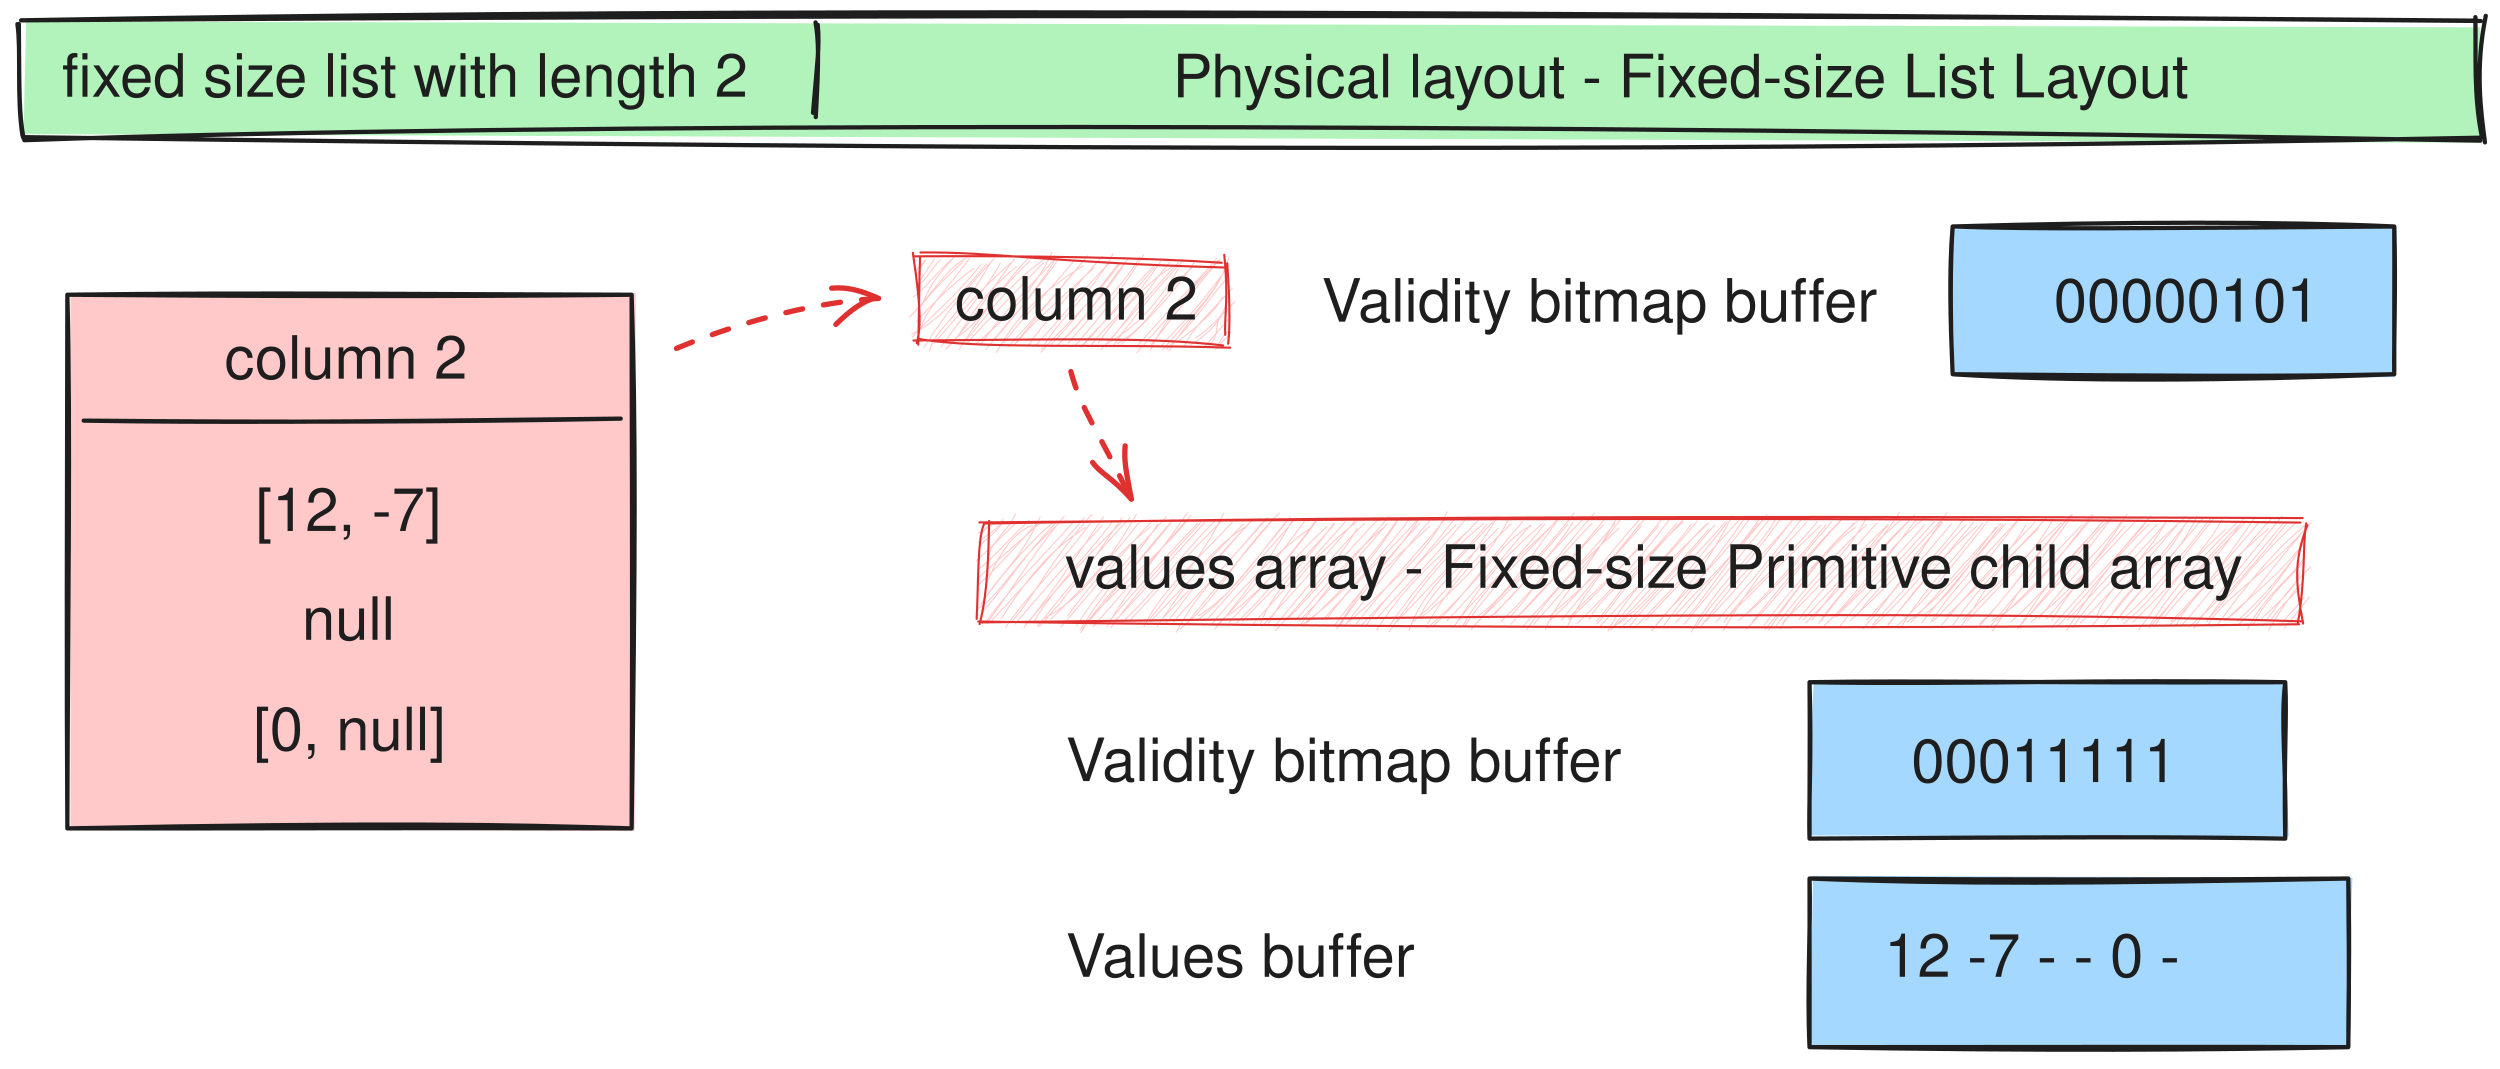
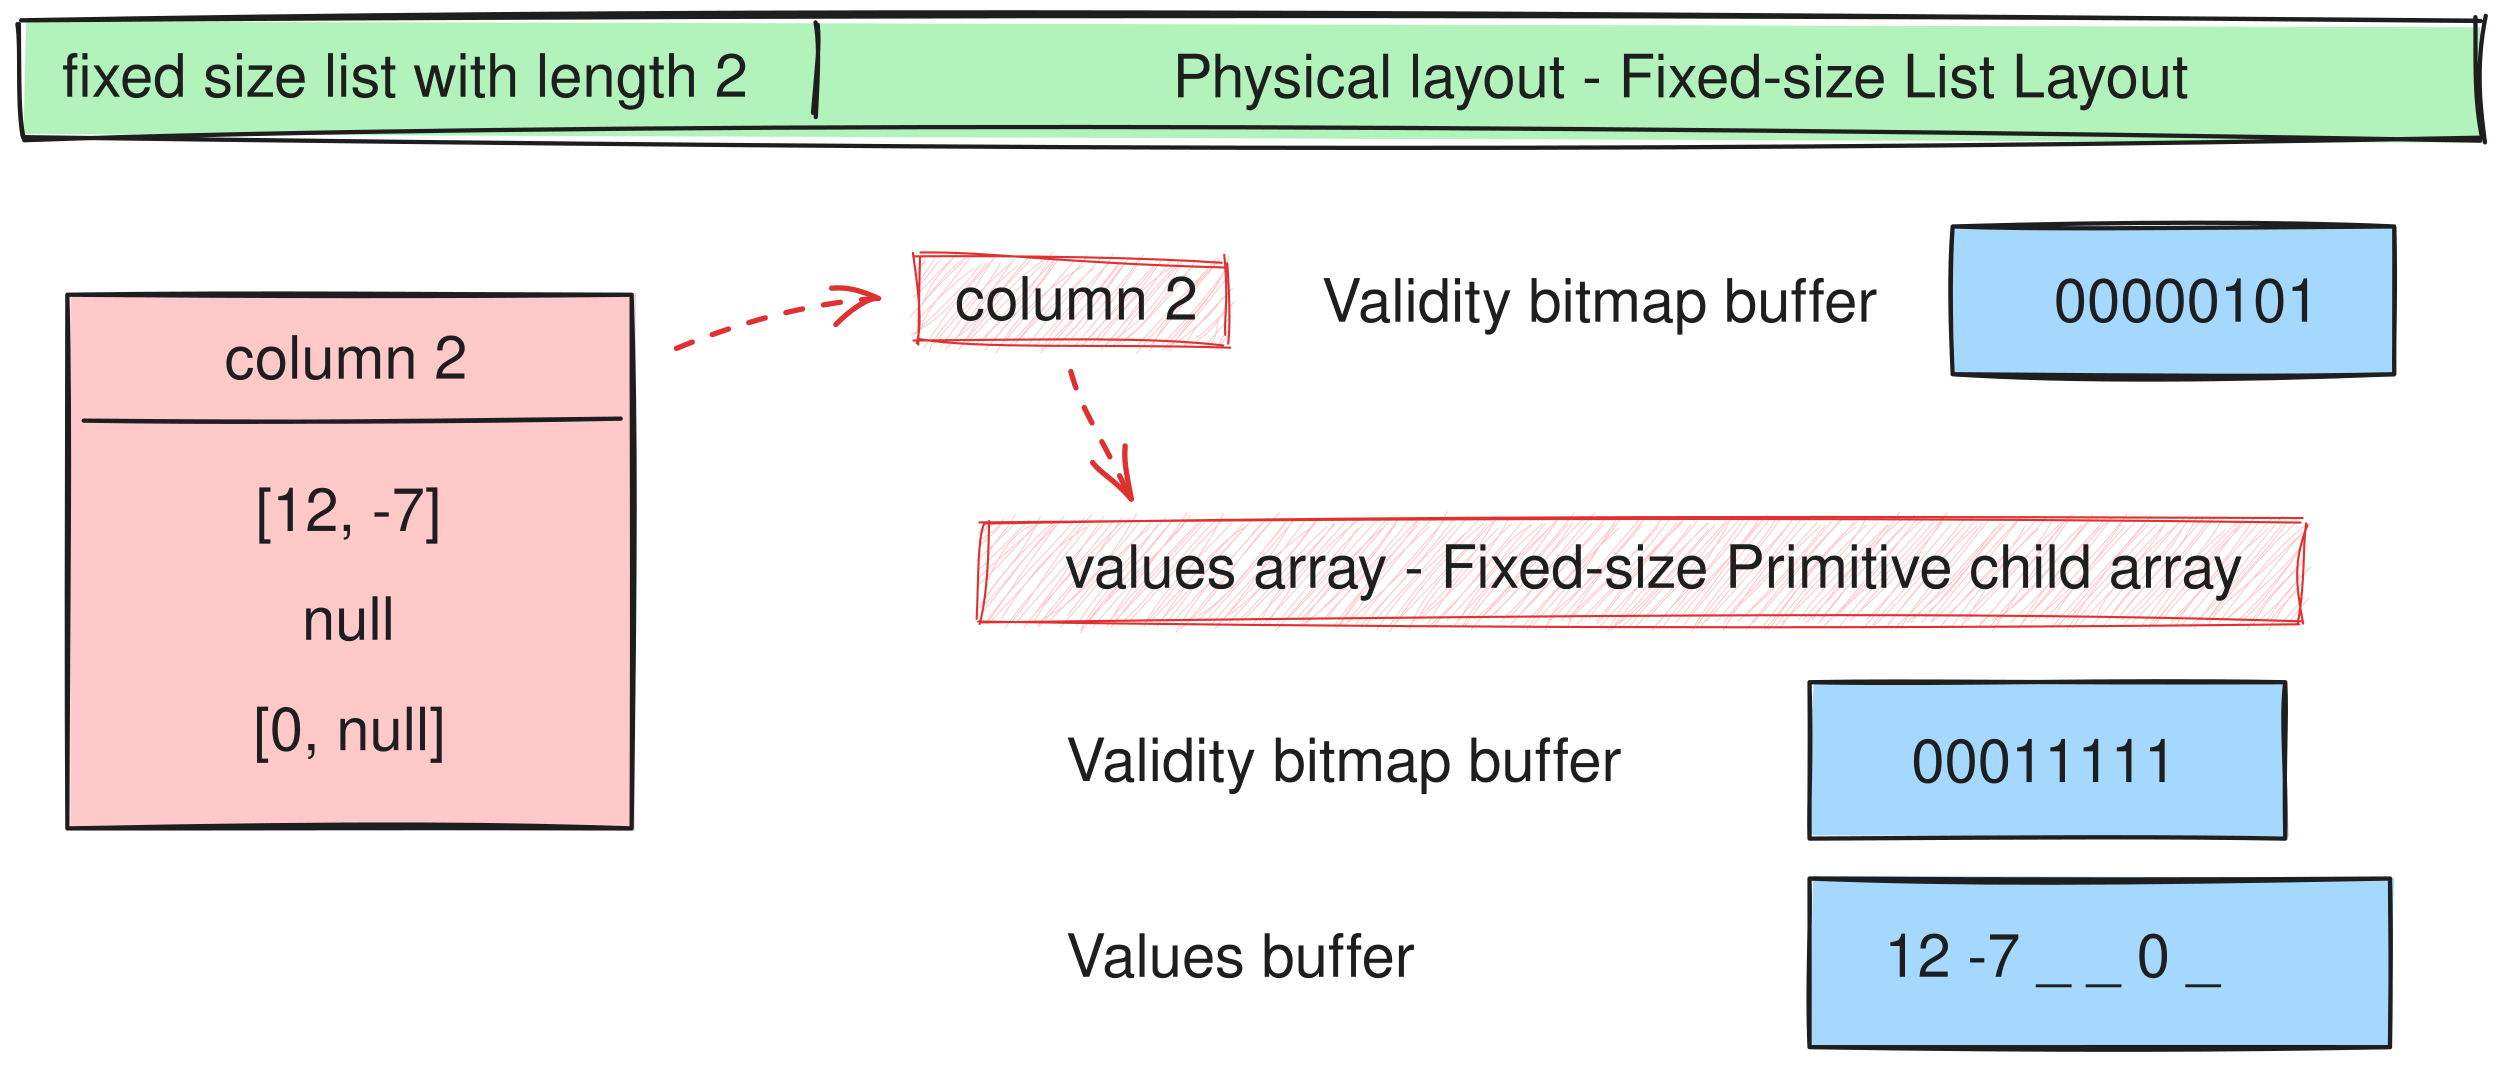
<svg xmlns="http://www.w3.org/2000/svg" version="1.1" viewBox="0 0 1171.343 500.63" width="1171.343" height="500.63">
  <defs>
    <style class="style-fonts">
      @font-face {
        font-family: "Virgil";
        src: url("https://excalidraw.com/Virgil.woff2");
      }
      @font-face {
        font-family: "Cascadia";
        src: url("https://excalidraw.com/Cascadia.woff2");
      }
      @font-face {
        font-family: "Assistant";
        src: url("https://excalidraw.com/Assistant-Regular.woff2");
      }
    </style>
  </defs>
  <g stroke-linecap="round" transform="translate(10 10) rotate(0 575.6713 27.29318)">
    <path d="M2.22 0.07 L1152.11 2.79 L1153.28 56.88 L1.03 52.85" stroke="none" stroke-width="0" fill="#b2f2bb" />
    <path d="M-0.1 -0.48 C287.86 -5.6, 578.23 -5.42, 1152.3 -0.17 M0.54 -0.47 C420.69 -3.37, 839.68 -3.07, 1150.73 -0.32 M1154.68 -2.59 C1149.62 21.94, 1152.35 42.01, 1154.3 56.71 M1149.81 -1.96 C1150.12 16.03, 1148.94 35.16, 1152.91 54.34 M1152.07 55.89 C697.42 47.72, 243.81 47.12, 1.4 55.69 M1151.91 54.52 C820.46 60.95, 488.55 60.9, 0.78 54.26 M0.52 53.45 C-2.22 36.05, -0.06 12.7, -1.85 1.32 M1.13 54.92 C-1.19 44.33, -0.93 30.63, -1.16 1.27" stroke="#1e1e1e" stroke-width="2" fill="none" />
  </g>
  <g transform="translate(29.04726 19.55723) rotate(0 161.8545 16.1)">
    <text x="0" y="25.761" font-family="Helvetica, Segoe UI Emoji" font-size="28px" fill="#1e1e1e" text-anchor="start" style="white-space: pre;" direction="ltr" dominant-baseline="alphabetic">fixed size list with length 2</text>
  </g>
  <g transform="translate(549.4298 19.83694) rotate(0 241.2129 16.1)">
    <text x="0" y="25.761" font-family="Helvetica, Segoe UI Emoji" font-size="28px" fill="#1e1e1e" text-anchor="start" style="white-space: pre;" direction="ltr" dominant-baseline="alphabetic">Physical layout - Fixed-size List Layout</text>
  </g>
  <g stroke-linecap="round" transform="translate(31.55616 138.0937) rotate(0 132.1954 125.0212)">
    <path d="M1.42 1.03 L266.35 -0.81 L265.82 251.23 L1.44 250.3" stroke="none" stroke-width="0" fill="#ffc9c9" />
    <path d="M0 0 C90.08 -1.19, 179.3 -0.12, 264.39 0 M0 0 C87.82 0.67, 173.97 0.97, 264.39 0 M264.39 0 C264.32 54.36, 264.92 110.75, 264.39 250.04 M264.39 0 C266.37 61.72, 266.14 122.34, 264.39 250.04 M264.39 250.04 C203.98 248.13, 145.87 247.19, 0 250.04 M264.39 250.04 C171.94 249.7, 77.46 250.15, 0 250.04 M0 250.04 C0.21 153.44, 1.62 60.53, 0 0 M0 250.04 C-0.44 177.94, -0.21 106.45, 0 0" stroke="#1e1e1e" stroke-width="2" fill="none" />
  </g>
  <g stroke-linecap="round">
    <g transform="translate(39.21653 197.0818) rotate(0 125.8005 -0.4718184)">
      <path d="M0 0 C88.76 0.81, 175.91 0.65, 251.6 -0.94 M0 0 C59.84 0.96, 120.54 0.69, 251.6 -0.94" stroke="#1e1e1e" stroke-width="2" fill="none" />
    </g>
  </g>
  <mask />
  <g transform="translate(105.1793 151.6743) rotate(0 56.80664 16.1)">
    <text x="0" y="25.761" font-family="Helvetica, Segoe UI Emoji" font-size="28px" fill="#1e1e1e" text-anchor="start" style="white-space: pre;" direction="ltr" dominant-baseline="alphabetic">column 2</text>
  </g>
  <g transform="translate(119.7042 223.0254) rotate(0 43.5791 16.1)">
    <text x="0" y="25.761" font-family="Helvetica, Segoe UI Emoji" font-size="28px" fill="#1e1e1e" text-anchor="start" style="white-space: pre;" direction="ltr" dominant-baseline="alphabetic">[12, -7]</text>
  </g>
  <g transform="translate(141.4904 274.0153) rotate(0 21.79297 16.1)">
    <text x="0" y="25.761" font-family="Helvetica, Segoe UI Emoji" font-size="28px" fill="#1e1e1e" text-anchor="start" style="white-space: pre;" direction="ltr" dominant-baseline="alphabetic">null</text>
  </g>
  <g transform="translate(118.6139 325.7411) rotate(0 45.1377 16.1)">
    <text x="0" y="25.761" font-family="Helvetica, Segoe UI Emoji" font-size="28px" fill="#1e1e1e" text-anchor="start" style="white-space: pre;" direction="ltr" dominant-baseline="alphabetic">[0, null]</text>
  </g>
  <g stroke-linecap="round" transform="translate(429.4452 122.0642) rotate(0 72.28798 18.98326)">
    <path d="M0 0 C0 0, 0 0, 0 0 M0 0 C0 0, 0 0, 0 0 M-0.37 5.16 C0.28 3.57, 3.77 1.08, 3.63 -0.19 M0.2 6.74 C1.16 5.43, 1.68 3.17, 4.31 -0.05 M-0.24 12.61 C1.48 9.36, 5.24 3.8, 8.42 -0.76 M0.5 11.23 C3.92 10.33, 6.27 4.64, 11.27 -0.42 M2.55 20.94 C6.57 10.76, 8.59 8.72, 19.08 -3.38 M-1.55 17.1 C4 13.09, 8.97 5.99, 17.26 -1.29 M-3.16 26.48 C9.7 12.8, 13.05 4.87, 23.54 -1.41 M0.91 22.63 C7 14.92, 12.8 8.72, 21.73 0.66 M0.01 28.51 C4.18 23.66, 18.44 9.09, 27.01 3.69 M1.91 32.19 C4.75 22.61, 10.27 18.33, 24.96 -1.17 M-2.38 34.67 C10.1 28.11, 17.03 19.99, 32.77 1.6 M-1.9 35.9 C6.76 25.51, 17.78 17.83, 30.04 1.87 M6.07 42.34 C9.09 31.12, 19.27 28.32, 35.08 0.31 M3.49 40.82 C12.98 25.07, 26.11 10.13, 36.45 -1.01 M11.39 40.42 C22.47 25.61, 37.58 5.61, 39.19 1.28 M8.13 38.81 C15.55 30.6, 25.53 17.48, 43.93 1.35 M13.42 41.59 C23.33 34.45, 23.03 22.2, 46.86 2.77 M14.09 40.96 C26.89 28.45, 35.42 12.5, 45.84 -0.59 M18.32 36.28 C29.31 30.16, 40.91 10.28, 52.32 -1.01 M19.96 41.62 C29.4 26.36, 42.31 10.12, 53.04 0.3 M21.53 38.92 C29.9 30.8, 39.64 13.78, 59.79 -0.54 M23.57 38.85 C37.65 23.12, 51.46 9.51, 59.29 1.24 M27.72 39.19 C42.86 26.21, 55.44 13.44, 63.52 -3.82 M29.88 39.75 C40.1 24.22, 54.57 11.08, 65.08 -1.15 M36.3 37.29 C48.44 23.17, 61.34 6.66, 65.2 -1.08 M32.37 41.87 C45.79 25.08, 57.39 12.91, 67.04 -1.42 M37.42 43.17 C47.26 25.18, 59.58 14.06, 78.05 2.44 M40.88 38.55 C49.59 26.88, 60.79 15.88, 73.8 0.06 M45.47 39.79 C51.67 32.44, 62.58 18.19, 80.27 -2.21 M43.01 40.34 C56.74 25.05, 71.31 9.33, 79.38 -1.53 M47.1 38.36 C55.68 27.86, 60.4 24.33, 83.05 3.49 M51.99 40.31 C58.7 30.45, 69.92 17.6, 87.04 -2.07 M58.68 41.62 C66.77 26.78, 81.24 16.89, 92.08 -3.16 M56.06 39.51 C68.76 25.88, 81.37 9.66, 90.67 0.88 M58.33 43.05 C70.96 28.22, 77.15 25.51, 95.52 1.15 M62.33 40.25 C75.9 25.88, 86.24 12.26, 94.67 1.41 M67.42 38.13 C77.65 29.8, 87.2 14.61, 97.56 0.99 M66.16 39.57 C76.7 29.17, 88.48 15.62, 99.32 -1.28 M74.56 39.63 C85.53 27.01, 96.35 13.52, 106.34 -2.59 M71.06 38.53 C81.83 25.35, 95.9 13.28, 104.65 -1.62 M77.09 40.79 C81.6 33.65, 90.78 27.58, 111.54 3.25 M78.01 39.65 C87.53 29.85, 95.66 18.44, 111.82 1.83 M85.11 38.62 C92.91 27.83, 106.02 11.23, 119.62 3.09 M81.41 40.24 C89.22 29.46, 99.52 22.77, 114.34 0.4 M90.94 37.17 C99.43 27.1, 111.8 8.56, 118.7 0.77 M86.38 41.81 C98.63 28.38, 109.62 14.96, 122.71 0.99 M88.51 39.44 C104.71 29.94, 112.78 20.07, 123.29 2.9 M92.03 40.17 C101.35 26.87, 111.56 14.31, 125.12 -0.29 M94.09 38.99 C109.19 30.43, 112.7 17.65, 129.62 2.83 M96.09 39.06 C108.77 27.94, 122.57 12.9, 130.6 -0.06 M103.14 43.35 C116.49 27.91, 128.34 14.16, 141.2 -0.06 M103.58 39.79 C111.75 30.51, 122.51 18.95, 138.47 1.77 M109.56 42.08 C114.08 32.37, 119.94 23.34, 140.75 -1.16 M110.02 39.34 C121.1 25.07, 130.21 13.45, 142.16 -0.67 M115.29 42 C130.36 23.46, 142.13 14.19, 146.43 -1.83 M114.82 39.76 C121.08 32.62, 131.82 22.84, 145.29 3.71 M118.23 42.42 C126.83 28.16, 139.77 15.77, 143.17 6.6 M117.13 41.52 C130.38 28.69, 137.38 17.32, 144.89 9.05 M121.78 38.43 C133.03 29.93, 139.93 23.56, 143.35 17.25 M125.24 40.93 C128.45 32.61, 136.05 25.8, 147.95 13.15 M130.85 36.09 C132.68 35.05, 134.57 34.55, 149.03 19.26 M128.43 39.43 C137.26 34.45, 143.09 27.36, 145.54 19.12 M137.04 39.81 C142.35 35.25, 139.36 27.99, 143.01 26.12 M134.41 40.98 C139.72 34.76, 144.2 30.16, 147.24 25.86 M140.17 41.56 C143.98 36.97, 146.13 35.66, 147.26 33.54 M140.65 40.81 C142.36 37.98, 142.88 35.38, 146.55 32.75" stroke="#ffc9c9" stroke-width="0.5" fill="none" />
    <path d="M1.85 -3.77 C35.66 -4.17, 62.43 0.99, 145.08 3.29 M-1.55 -1.96 C52.54 -2.32, 107.77 -1.38, 143.01 1.05 M144.15 -2.7 C146.3 17.61, 144.11 27.07, 144.62 34.83 M145.58 1.28 C146.52 14.55, 147.08 30.58, 146 39 M146.96 40.84 C87.57 38.9, 27.95 41.78, 0.59 36.65 M143.6 39.76 C109.03 35.84, 69.52 36.98, -1.46 37.48 M0.07 38.74 C2.31 30.71, 1.81 20.61, -1.73 -3.61 M0.81 39.41 C1.14 26.26, 1.23 9.23, 1.62 -1.25" stroke="#e03131" stroke-width="1" fill="none" />
  </g>
  <g transform="translate(447.4031 123.9966) rotate(0 56.80664 16.1)">
    <text x="0" y="25.761" font-family="Helvetica, Segoe UI Emoji" font-size="28px" fill="#1e1e1e" text-anchor="start" style="white-space: pre;" direction="ltr" dominant-baseline="alphabetic">column 2</text>
  </g>
  <g transform="translate(619.2547 124.9474) rotate(0 129.4521 16.1)">
    <text x="0" y="25.761" font-family="Helvetica, Segoe UI Emoji" font-size="28px" fill="#1e1e1e" text-anchor="start" style="white-space: pre;" direction="ltr" dominant-baseline="alphabetic">Validity bitmap buffer</text>
  </g>
  <g stroke-linecap="round">
    <g transform="translate(382.8796 9.97324) rotate(0 0 22.21342)">
      <path d="M0.25 1.64 C1.23 11.52, 0 19.36, -1.96 42.89 M-0.78 0.52 C0.7 8.84, 0.86 17.83, -0.67 44.88" stroke="#1e1e1e" stroke-width="2" fill="none" />
    </g>
  </g>
  <mask />
  <g stroke-linecap="round">
    <g transform="translate(313.985 161.1118) rotate(0 51.23028 -10.30239)">
      <path d="M2.96 2.13 C37.77 -12.29, 70.69 -19.77, 98.53 -21.37" stroke="#e03131" stroke-width="2.5" fill="none" stroke-dasharray="8 10" />
    </g>
    <g transform="translate(313.985 161.1118) rotate(0 51.23028 -10.30239)">
      <path d="M77.66 -9.11 C84.56 -15.98, 90.5 -20.05, 96.57 -21.75" stroke="#e03131" stroke-width="2.5" fill="none" />
    </g>
    <g transform="translate(313.985 161.1118) rotate(0 51.23028 -10.30239)">
      <path d="M75.69 -26.09 C83.33 -26.8, 89.98 -24.68, 96.57 -21.75" stroke="#e03131" stroke-width="2.5" fill="none" />
    </g>
  </g>
  <mask />
  <g stroke-linecap="round" transform="translate(914.901 106.117) rotate(0 103.4469 34.60812)">
    <path d="M-1.16 1.27 L208 0.04 L207.28 70.61 L0.97 70.36" stroke="none" stroke-width="0" fill="#a5d8ff" />
    <path d="M0 0 C79.29 -2.35, 156.4 -2.34, 206.89 0 M0 0 C41.06 1.41, 84.21 0.83, 206.89 0 M206.89 0 C207.73 28.9, 206.63 53.74, 206.89 69.22 M206.89 0 C207.04 20.73, 206.85 42.34, 206.89 69.22 M206.89 69.22 C131.15 72.31, 54.27 72.78, 0 69.22 M206.89 69.22 C153.8 70.43, 99.18 69.96, 0 69.22 M0 69.22 C-1.03 46.09, -1.8 20.67, 0 0 M0 69.22 C-1.25 42.97, -1.12 15.01, 0 0" stroke="#1e1e1e" stroke-width="2" fill="none" />
  </g>
  <g transform="translate(962.2764 124.9474) rotate(0 62.28906 16.1)">
    <text x="0" y="25.761" font-family="Helvetica, Segoe UI Emoji" font-size="28px" fill="#1e1e1e" text-anchor="start" style="white-space: pre;" direction="ltr" dominant-baseline="alphabetic">00000101</text>
  </g>
  <g stroke-linecap="round">
    <g transform="translate(499.6431 170.9792) rotate(0 13.85023 28.97349)">
      <path d="M2.1 3.13 C6.7 20.47, 14.55 30.29, 29.51 61.2" stroke="#e03131" stroke-width="2.5" fill="none" stroke-dasharray="8 10" />
    </g>
    <g transform="translate(499.6431 170.9792) rotate(0 13.85023 28.97349)">
      <path d="M12.29 45.7 C16.04 50.95, 21.21 52.51, 30.42 62.82" stroke="#e03131" stroke-width="2.5" fill="none" />
    </g>
    <g transform="translate(499.6431 170.9792) rotate(0 13.85023 28.97349)">
      <path d="M27.53 37.94 C26.96 45.26, 27.85 49, 30.42 62.82" stroke="#e03131" stroke-width="2.5" fill="none" />
    </g>
  </g>
  <mask />
  <g transform="translate(499.3953 431.9062) rotate(0 81.21777 16.1)">
    <text x="0" y="25.761" font-family="Helvetica, Segoe UI Emoji" font-size="28px" fill="#1e1e1e" text-anchor="start" style="white-space: pre;" direction="ltr" dominant-baseline="alphabetic">Values buffer</text>
  </g>
  <g transform="translate(499.3953 340.2108) rotate(0 129.4521 16.1)">
    <text x="0" y="25.761" font-family="Helvetica, Segoe UI Emoji" font-size="28px" fill="#1e1e1e" text-anchor="start" style="white-space: pre;" direction="ltr" dominant-baseline="alphabetic">Validity bitmap buffer</text>
  </g>
-   <g stroke-linecap="round" transform="translate(847.8368 411.6206) rotate(0 126.208 39.50467)">
-     <path d="M1.62 -1.25 L254.38 -0.36 L251.38 79.99 L0.22 78.62" stroke="none" stroke-width="0" fill="#a5d8ff" />
-     <path d="M0 0 C66.75 2.73, 130.47 2.43, 252.42 0 M0 0 C92.69 0.64, 184.35 0.59, 252.42 0 M252.42 0 C253.29 32.87, 252.36 62.31, 252.42 79.01 M252.42 0 C252.43 20.13, 253.09 40.35, 252.42 79.01 M252.42 79.01 C189.26 78.77, 126.77 78.98, 0 79.01 M252.42 79.01 C183.29 80.33, 113.42 80.88, 0 79.01 M0 79.01 C-1.32 49.68, 0.7 22.75, 0 0 M0 79.01 C0.02 52.99, 0.07 24.31, 0 0" stroke="#1e1e1e" stroke-width="2" fill="none" />
+   <g stroke-linecap="round" transform="translate(847.8368 411.6206) rotate(0 135.9846 39.50467)">
+     <path d="M1.62 -1.25 L273.94 -0.36 L270.93 79.99 L0.22 78.62" stroke="none" stroke-width="0" fill="#a5d8ff" />
+     <path d="M0 0 C71.76 2.74, 140.6 2.45, 271.97 0 M0 0 C99.78 0.62, 198.56 0.57, 271.97 0 M271.97 0 C272.84 32.87, 271.91 62.31, 271.97 79.01 M271.97 0 C271.98 20.13, 272.64 40.35, 271.97 79.01 M271.97 79.01 C203.89 78.87, 136.45 79.07, 0 79.01 M271.97 79.01 C197.44 80.37, 122.19 80.9, 0 79.01 M0 79.01 C-1.32 49.68, 0.7 22.75, 0 0 M0 79.01 C0.02 52.99, 0.07 24.31, 0 0" stroke="#1e1e1e" stroke-width="2" fill="none" />
  </g>
-   <g transform="translate(882.8457 431.9062) rotate(0 88.68945 16.1)">
-     <text x="0" y="25.761" font-family="Helvetica, Segoe UI Emoji" font-size="28px" fill="#1e1e1e" text-anchor="start" style="white-space: pre;" direction="ltr" dominant-baseline="alphabetic">12  -7  -  -  0  -</text>
+   <g transform="translate(882.8457 431.9062) rotate(0 98.06152 16.1)">
+     <text x="0" y="25.761" font-family="Helvetica, Segoe UI Emoji" font-size="28px" fill="#1e1e1e" text-anchor="start" style="white-space: pre;" direction="ltr" dominant-baseline="alphabetic">12  -7  _  _  0  _</text>
  </g>
  <g stroke-linecap="round" transform="translate(847.8368 319.6406) rotate(0 111.4387 36.63775)">
    <path d="M1.89 0.28 L221.7 -0.88 L224.56 72.33 L-0.99 71.78" stroke="none" stroke-width="0" fill="#a5d8ff" />
    <path d="M0 0 C69.27 1.23, 136.9 -1.43, 222.88 0 M0 0 C51.36 -0.88, 102.58 0.43, 222.88 0 M222.88 0 C220.59 19.09, 223.54 40.22, 222.88 73.28 M222.88 0 C223.8 17.4, 222.1 34.85, 222.88 73.28 M222.88 73.28 C174.16 72.42, 121.53 72.52, 0 73.28 M222.88 73.28 C169.33 72.38, 114.35 72.51, 0 73.28 M0 73.28 C-0.53 56.08, 1.08 37.14, 0 0 M0 73.28 C-0.12 51.12, 0.29 27.95, 0 0" stroke="#1e1e1e" stroke-width="2" fill="none" />
  </g>
  <g transform="translate(895.5295 340.679) rotate(0 58.16016 16.1)">
    <text x="0" y="25.761" font-family="Helvetica, Segoe UI Emoji" font-size="28px" fill="#1e1e1e" text-anchor="start" style="white-space: pre;" direction="ltr" dominant-baseline="alphabetic">00011111</text>
  </g>
  <g stroke-linecap="round" transform="translate(459.4752 244.0645) rotate(0 309.5759 23.72539)">
    <path d="M0 0 C0 0, 0 0, 0 0 M0 0 C0 0, 0 0, 0 0 M-0.14 6 C0.97 5.92, 2.17 2.96, 6.42 1.27 M-1.03 5.66 C1.73 4.31, 2.25 3.9, 5.15 0.59 M-1.12 10.1 C1.88 6.83, 6.89 5.42, 10.68 -0.83 M-0.18 11.32 C4.85 6.47, 7.43 5.24, 10.57 0.4 M3.28 22.19 C2.32 10.22, 12.2 6.57, 16.25 -3.24 M-2 18.76 C5.78 11.59, 12.08 5.15, 15.89 1.57 M3.63 27.56 C7.48 17.75, 14.9 5.29, 24.09 2.14 M-1.49 22.99 C3.98 19.23, 10.07 11.82, 22.82 -0.39 M-1.49 27.2 C4.29 21.46, 14.81 12.42, 27.73 1.1 M-0.76 29.69 C5.99 23.49, 12.04 17.33, 26.18 1.09 M0.09 39.13 C8.53 25.26, 17.84 19.74, 27.9 -1.85 M1.13 37.38 C12.28 22.1, 25.88 6.97, 33.83 0.95 M-0.86 40.92 C10.15 33.49, 14.63 21.48, 34.51 3.11 M0.54 43.1 C11.82 30.37, 20.54 15.88, 35.77 0.32 M2.9 47.98 C16.94 28.91, 27.87 10.72, 39.17 -2.15 M2.29 47.58 C14.81 29.97, 32.64 13.01, 43.8 0.1 M9.62 45.94 C21.24 27.51, 32.37 13.6, 49.18 3.08 M5.27 46.53 C14.55 36.81, 25.49 24.7, 48.59 -1.38 M14.69 47.1 C26.34 33.54, 32.83 18.33, 52.05 -3 M11.72 49.9 C20.53 36.51, 33.59 24.58, 51.38 1.22 M20.3 49.99 C30.85 36.76, 38.31 26.37, 57.48 -1.82 M16.03 48.38 C32.05 29.61, 47.39 12.26, 57.02 1.92 M24.84 47.49 C33.79 31.83, 52.57 13.05, 61.85 0.2 M21.2 48.34 C36.63 30.62, 51.6 14.62, 65.66 1 M27.39 49.49 C41.7 34.63, 57.9 10.76, 66.25 -1.52 M26.55 49.41 C40.48 31.98, 56.94 12.1, 69.86 -1.3 M29.72 45.71 C44.17 37.92, 55.9 26.3, 72.97 -3.05 M32.78 46.14 C47.34 32.02, 64.51 13.76, 74.18 0.73 M40.79 44.41 C47.94 34.46, 62.83 15.83, 79.48 2.89 M37.62 49.61 C55.38 29.45, 70.77 9.81, 80.35 0.02 M46.79 51.18 C55.49 35.11, 71.05 19.84, 82.95 1.61 M44.95 49.09 C55.8 31.88, 68.87 18.23, 86.88 -1.77 M46.9 52.38 C56.85 35.74, 75.87 18.96, 90.26 -0.77 M47.79 50.35 C60.7 36.25, 72.77 19.1, 90.18 -0.51 M50.66 46.2 C68.59 27.14, 89 10.93, 98.47 -2.58 M52.66 49.57 C67.8 32.51, 79.23 19.24, 96.18 -0.1 M59.19 49.63 C67.28 34.28, 83.09 16.57, 96.84 -3.84 M60.03 47.24 C73.8 30.78, 87.41 16.15, 101.47 1.29 M61.06 49.96 C77.75 27.24, 94.9 10.11, 103.31 0.49 M63.26 46.5 C75.1 34.37, 82.72 25.24, 104.92 0.7 M66.29 47.53 C81.8 33.29, 96.12 13.15, 110.55 -0.75 M69.76 46.76 C82.94 33.27, 92.78 19.67, 112.78 0.15 M78.84 46.5 C91.37 30.72, 105.32 14.71, 113.74 -3.42 M76.57 49.36 C84.05 33.9, 96.68 23.04, 117.7 0.9 M82.62 49.57 C95.75 30.64, 107.7 12.65, 123.89 2.92 M79.52 47.18 C97.45 28.29, 112.2 12.69, 123.1 1.39 M85.99 48.76 C96 38.06, 100.07 27.78, 125.11 2.04 M84.84 46.22 C95.52 34.8, 107.96 21.28, 127.57 -0.92 M91.73 52.12 C101.26 33.3, 120.28 15.1, 134.45 -1.53 M90.27 47.32 C100.53 35.21, 112.43 24.29, 131.86 0.86 M93.6 50.53 C111.73 36.17, 117.36 18.73, 139.92 -3.65 M96.74 47.68 C103.85 39.33, 111.58 29.04, 136 0.64 M102.28 44.41 C119.66 33.38, 130.81 14.93, 144.96 -1.91 M101.41 46.58 C112.18 38.87, 121.83 27.05, 142.93 0.99 M109.9 50.49 C123.7 34.9, 136.7 15.97, 146.46 -0.85 M105.39 46.92 C120.96 29.75, 136.11 12.13, 147.61 -1.22 M108.06 48.56 C120.31 34.15, 136.41 15.99, 155.27 2.81 M110.79 48.92 C127.23 32.59, 141.92 13.98, 152.63 -1.23 M116.26 44.2 C131.25 32.84, 145.04 17.28, 158.17 -1.09 M116.36 47.69 C127.82 34.81, 141.09 22.29, 157.4 -0.73 M119.98 47.56 C133.87 34.98, 145.22 17.86, 162.37 2.58 M122.66 46.87 C132.96 36.11, 145.12 24.48, 165.69 1.75 M131.14 48.08 C137.41 31.31, 149.85 22.91, 165.56 1.01 M127.64 48.27 C144.84 29.11, 157.89 14.98, 170.84 0.46 M134.09 49.28 C141.24 36.73, 151.73 19.89, 176.36 0.19 M131.76 49.5 C143.28 36.73, 150.81 29.14, 175.31 0.05 M138.14 51.44 C155.19 33.03, 169.85 15.19, 176.32 3.68 M137.65 49.54 C154.14 29.87, 169.82 10.23, 179.84 1.22 M147.55 46.45 C158.72 33.41, 175.52 14.18, 188.46 3.32 M143.23 46.46 C157.08 32.79, 170.15 15.94, 187.09 -1.66 M150.01 48.46 C160.53 33.65, 170.68 21.65, 191.23 -1.97 M149.28 46.93 C160.18 35.84, 169.85 25.52, 190.73 1.03 M150.66 48.69 C172.25 33.13, 185.59 14.85, 195.03 0.52 M152.65 47.96 C167.95 34.49, 183.38 16.65, 195.1 -0.14 M160.59 46.18 C169.96 35.2, 176.39 29.84, 204.21 0.07 M161.83 46.42 C172.49 31.37, 187.79 16.79, 200.29 -0.1 M166.83 50.5 C175.36 37.13, 180.19 28.8, 205.55 1.23 M166.07 48.76 C177.61 31.82, 194.84 16.14, 205.83 -1.59 M168.2 49.29 C179 31.84, 190.73 20.49, 210.29 2.65 M170.38 49.32 C185.67 29.51, 201.04 10.37, 211.74 -1.58 M172.6 47.23 C192.67 28.86, 210.03 14.41, 218.62 -4.26 M175.93 48.21 C190.72 29.55, 210.62 8.41, 218.22 -1.64 M178.26 49.08 C189.89 36.35, 200.06 26.83, 221.66 -0.49 M180.44 49.23 C191.94 32.23, 207.12 18.32, 222.72 1.73 M185.63 51.13 C199.91 28.13, 216.2 16, 229.97 3.24 M185.15 46.19 C197.07 32.61, 208.7 21.86, 227.63 -1.36 M191.34 51.99 C203.99 34.22, 216.17 17.16, 235.58 1.28 M191.96 48.59 C201.32 34.82, 213.78 19.39, 233.33 -0.47 M200.72 51.31 C206.73 33.85, 219.69 23.16, 239.8 0.52 M195.05 47.17 C214.61 26.39, 231.32 9.36, 237.21 1.48 M205.8 44.56 C213.86 29.07, 225.85 21.16, 242.49 3.43 M202.01 47.63 C213.96 38.12, 225.29 25.29, 242.08 -1.89 M205.79 45.76 C223.99 31.14, 240.08 14.07, 247.39 -0.98 M209.43 48.17 C217.86 33.99, 227.41 21.42, 248.54 1.44 M209.11 50.24 C232.54 30.71, 245.83 7.14, 257.92 2.34 M212.07 49.16 C224.79 37.16, 232.05 25.68, 253.95 0.29 M221.88 49.35 C229.66 38.87, 235.52 24.91, 263.2 1.28 M218.48 46.76 C233.23 31.69, 245.78 15.33, 257.62 1.88 M225.88 49.31 C236.26 29.39, 256.43 13.31, 266.55 3.24 M224.09 46.54 C232.77 34.08, 247.54 22.83, 264.34 1.46 M231.14 45.82 C242.14 38.8, 250.77 27.41, 271.46 -2.02 M226.86 49.1 C242.07 27.42, 260.49 10.52, 269.58 -0.03 M229.84 50.95 C245.07 32.48, 258.85 21.1, 278.15 -3.74 M232.43 47.7 C243.11 37.17, 254.4 26.63, 275.08 1.59 M240.88 43.79 C249.51 33.01, 264.41 21.1, 277.51 0.67 M237.67 45.88 C252.91 32.69, 264.22 17.21, 281.98 -0.54 M247.84 45.23 C255.56 37.55, 264.37 22.59, 287.64 -3.63 M243.89 47.12 C260.07 31.17, 274.13 13.58, 286.45 1.2 M251.5 44.73 C258.41 39.1, 270.44 24, 291.84 1.8 M248.42 48.4 C262.24 32.75, 276.99 18.45, 292.81 -1.36 M255.85 51.06 C264.97 36.9, 276.83 23.69, 299.08 3.45 M253.74 49.87 C262.86 39.32, 272.98 29.08, 297.16 1.37 M264.56 51.03 C271 34.59, 279.59 31.5, 298.05 -1.36 M259.09 48.46 C269.3 36.98, 280.27 25.13, 300.51 -1.61 M266.99 44.25 C276.92 35.34, 291.97 23.27, 309.62 2.23 M265.64 47.54 C280.89 34.62, 292.33 17.54, 308.38 -0.26 M274.7 49.91 C281.71 34.88, 291.73 23.83, 308.86 1.4 M272.07 46.48 C281.17 35.9, 290.99 22.93, 311.94 -1.88 M275.47 45.48 C286.1 34.12, 304.95 18.08, 317.55 2.34 M275.71 46.33 C288.19 34.24, 299.63 23.59, 319.67 -1.48 M285.08 46.25 C290.99 34.77, 301.29 30.42, 326.14 1.11 M279.54 48.16 C291.59 35.78, 303.58 24.75, 322.42 -0.16 M288.66 48.3 C297.36 38.99, 306.14 23.46, 330.29 -1.74 M288.52 46.96 C298.24 36.46, 305.9 21.5, 329.08 0.49 M293.92 51.53 C304.26 31.79, 321.03 18.27, 332.85 1.7 M290.09 49.52 C305.08 32.79, 322.24 17.07, 335.69 0.08 M295.03 51.14 C315.81 32.83, 327.76 12.36, 340.38 1.36 M297.07 48.75 C310.49 30.73, 327.15 14.15, 341.06 0.97 M298.6 48.37 C310.92 39.52, 327.62 19.28, 341.11 3.98 M300.79 49.38 C311.58 39.21, 319.45 29.87, 343.93 1.97 M304.19 49.29 C318.74 30.55, 333.49 18.75, 348.84 0.62 M306.77 49.55 C320.38 36.16, 333.75 21.46, 349.87 0.63 M314.29 51.51 C333.12 30.09, 344.83 12.45, 352.15 -2.37 M311.78 46.41 C321.91 34.93, 332.8 24.58, 355.75 -0.83 M314.86 50.95 C326.76 34.73, 340.91 26.27, 359.75 -0.33 M319.51 49.79 C330.54 34.69, 343.61 19.65, 358.14 -1.61 M325.28 44.57 C336.12 31.81, 350.85 18.5, 364.3 1.19 M325.65 47.8 C339.62 30.68, 354.99 13.42, 364.23 -0.06 M330.9 45.15 C337.42 38.65, 344.54 25.91, 368.4 -2.77 M329.58 48.46 C339.17 36.94, 348.31 25.36, 369.01 0.05 M332.99 52.03 C345.24 29.1, 366.03 12.29, 373.07 -1.9 M335.44 49.33 C342.84 37.87, 355.66 25.28, 374.85 -0.93 M337.28 49.83 C354.45 25.56, 370.34 12.54, 379.8 0.19 M339.75 47.12 C353.27 33.05, 363.98 20.88, 380.68 -0.82 M347.95 51.26 C359.74 31.88, 364.81 24.36, 387.04 0.66 M344.59 47.33 C354.72 35.52, 366.31 22.62, 385.55 -2.07 M348.12 47.8 C358.19 32.56, 372.86 23.14, 392.14 0.27 M349.18 45.87 C362.05 33.05, 375.75 19.31, 393.81 1.93 M357.84 44.5 C363.94 38.15, 375.98 26.69, 395.94 2.05 M355.01 46.69 C370.52 34.7, 380.47 21.61, 398.7 0.43 M358.63 50.72 C374.05 35.73, 385.82 17.83, 404.7 -1.9 M361.5 47.4 C370.76 36.07, 379.78 24.3, 403.49 -1 M367.44 50.87 C383.11 33.1, 394.22 13.35, 410.64 0.31 M367.05 48.88 C375.04 37.95, 384.42 26.53, 409.1 1.08 M369.18 51.16 C384.53 28.47, 400.26 8.79, 409.9 3.15 M372.76 48.93 C387.73 29.44, 403.19 12.57, 415.23 1.68 M374.68 50.36 C388.33 28.69, 404.14 19.45, 415.1 -1.62 M375.48 47.91 C395.13 28.65, 410.47 11.79, 420 0.93 M385.23 46.53 C393.51 37.15, 405.1 26.4, 425.28 1.81 M383.47 46.29 C392.64 32.63, 406.38 20.42, 425.02 1.78 M386.58 47.82 C402.34 31.71, 415.7 18.55, 430.43 -3.94 M389.51 46.36 C401.61 30.62, 412.46 15.55, 431.08 -0.42 M392.74 47.9 C403.05 32.75, 413.48 23.1, 437.5 -2.69 M393.89 46.58 C408.04 28.08, 425.23 8.72, 435.24 -0.29 M395.32 49.01 C410.09 35.71, 421.63 15.6, 442.87 -1.97 M396.79 47.39 C407.62 38.17, 414.97 30.11, 438.46 -0.79 M400.76 44.94 C417.65 28.55, 432.72 12.92, 442.36 1.76 M402.71 49.21 C413.08 35.77, 425.34 24.33, 446.74 0.42 M410.19 44.53 C419.55 32.41, 434.55 16.63, 451.76 -2.17 M407.42 46.7 C416.12 38.39, 427.54 29.2, 450.7 0.57 M413.46 50.45 C425.97 36.52, 439.44 15.89, 452.77 -3.85 M415.09 46.45 C427.45 33.49, 442.32 16.48, 454.79 1.44 M417.61 49.88 C437.12 32.32, 446.49 17.43, 461.58 1.91 M417.91 48.56 C436.6 27.51, 453.04 10, 460.8 -1.04 M424.84 49.36 C441.47 27.12, 452.4 15.18, 466.78 2.36 M425.26 48.33 C438.01 32.94, 448.16 20.67, 465.1 0.85 M429.1 49.43 C443.69 36.29, 452.25 24.91, 473.28 -1.69 M431.24 49.8 C439.03 36.74, 448.69 26.38, 469.53 0.98 M434 47.47 C450.78 35, 463.85 19.58, 475.54 3.11 M435.91 47.47 C446.96 36, 454.36 27.04, 477.84 1.28 M441.36 44.4 C454.06 36.07, 462.81 19.95, 478.9 1.7 M440.81 47.82 C453.24 32.69, 465.44 18.03, 480.08 1.58 M445.17 47.47 C454.49 33.25, 465.13 22.41, 487.36 -1.97 M446.15 47.05 C456.78 36.98, 467.68 23.66, 487.58 -2.04 M452.15 44.93 C464.52 33.42, 482.23 16.25, 489.64 1.89 M450.44 48.58 C462 34.6, 471.84 23.93, 494.08 0.47 M459.7 48.89 C469.11 36.45, 472.61 24.63, 495.64 3.61 M455.56 48.8 C469.99 27.67, 485.92 13.54, 499.35 -1.35 M460.4 45.99 C476.39 29.34, 492.77 13.45, 506.47 0.81 M462.43 46.6 C478.82 29.19, 495.67 12.9, 502.3 -0.77 M468.06 48.18 C482.78 34.63, 491.01 18.39, 510.93 -2.8 M468.12 49.04 C481.05 35.01, 493.36 17.96, 508.63 -0.31 M474.15 51.46 C481.69 40.62, 488.28 29.93, 511.5 -2.73 M473.48 48.96 C481.5 38.35, 491.13 27.65, 515.92 1.96 M473.87 46.63 C488.82 38.64, 498.54 26.13, 520.89 -2.94 M476.26 46.62 C487.81 36.74, 501.9 21.5, 521.3 -2.04 M486.57 50.07 C493.8 37.51, 505.43 21.47, 523.97 2.93 M482.74 47.3 C494.34 37.12, 503.1 26.62, 526.54 -0.67 M485.84 50.43 C507.18 26.45, 517.98 8.16, 530.32 -1.71 M488.85 46.96 C501.86 32.71, 515.73 17.99, 529.7 -1.06 M491.94 47.43 C511.81 32.67, 522.67 17.76, 536.21 2.35 M495.81 45.84 C508.37 28.71, 525.85 12.15, 534.24 0.59 M501.84 46.62 C510.32 32.15, 524.12 17.71, 537.12 -3.12 M499.21 46.07 C513.04 29.92, 528.27 13.87, 540.63 0.63 M501.69 50.05 C518.19 30.67, 539.02 9.83, 545.72 0.97 M504.7 49.34 C519.69 33.15, 533.35 15.03, 547.5 1.55 M508.85 51.13 C521.74 31.69, 529.11 18.96, 548.35 -2.29 M509.08 46.49 C525.8 29.5, 542.96 9.54, 551.27 1.62 M511.7 50.04 C521.14 34.67, 536.02 23.63, 555.08 1.07 M515.24 47.89 C533.81 28.92, 549.18 12.39, 555.26 0.56 M522.95 44.76 C525.83 35.76, 537.93 21.94, 564.17 -1.49 M520.63 49.33 C530.32 38.07, 539.52 26, 561.3 1.06 M528.94 46.12 C536.04 31.31, 555.7 19.43, 564.04 1.85 M525.63 49.88 C536.38 35.56, 546.57 24.57, 566.89 -1.46 M533.4 45.2 C543.17 30.89, 561.24 17, 569.86 -2.1 M532.5 46.27 C544.6 31.38, 558.1 16.2, 572.8 -1.34 M535.55 48.18 C552.18 34.41, 562.12 17.39, 577.45 -0.66 M534.55 46.53 C547.92 34.97, 558.64 21.2, 576.2 -1 M542.53 51 C551.21 40.24, 558.36 26.35, 583.19 4.12 M539.73 47.56 C555.07 31.88, 572.39 16.22, 581.63 -0.57 M547.44 50.19 C560.99 35.76, 574.9 15.56, 589.28 2.49 M547.78 48.84 C555.8 37.02, 563.12 25.79, 589.42 -0.02 M549.83 49.57 C558.42 36.23, 570 23.72, 593.02 0.03 M553.83 45.99 C561.9 35.32, 574.4 24.67, 592.08 -1.29 M557.67 47.03 C570.15 34.96, 578.49 24.37, 598.64 1.09 M557.54 48.41 C567.57 38.72, 577.88 26.25, 597.25 -1.9 M559.89 49.24 C567.96 34.96, 575.41 28.52, 603.34 3.62 M562.72 48.92 C575.38 34.97, 585.09 20.9, 604.88 -1.35 M568.39 50.44 C578.91 34.43, 594.58 16.75, 609.75 -2.18 M566.47 49.38 C579.34 38.82, 587.76 28.26, 610.81 0.53 M574.46 47.16 C581.11 35.88, 593.19 25.49, 611.96 1 M574.78 46.29 C585.48 35.31, 595.83 19.7, 615.89 1.19 M574.89 49.02 C583.48 34.87, 597.01 29.62, 623.32 0.99 M579.66 48.46 C593.2 29.59, 607.31 12.56, 620.99 1.76 M584.38 45.41 C593.14 36.88, 610.99 23.47, 620.54 9.22 M582.81 46.58 C593.63 39.8, 599.56 28.02, 618.12 6.91 M589.59 48.28 C599.8 39.32, 607.34 29.44, 620.64 9.6 M588.65 46.92 C602.14 35.08, 612.66 21.13, 618.61 12.67 M593.63 50.89 C601.49 34.63, 612.27 28.84, 620.46 16.88 M596.05 48.85 C600.48 39.88, 607.54 31.81, 619.64 19.63 M602.04 46.57 C604.1 45.78, 609.03 34.82, 623.15 21.61 M599.39 46.59 C607.36 38.73, 615.89 31.71, 617.93 24.8 M603.31 51.43 C611.02 38.64, 616.2 31.22, 619.45 29.17 M604.2 46.71 C609.47 39.48, 615.75 33.93, 618.15 31.46 M610.7 50.37 C613.6 46.87, 614.41 45.92, 622.67 35.6 M608.75 49.41 C611.54 44.5, 615.62 42.09, 619.87 35.86 M616.93 47.68 C617.02 46.33, 617.94 43.4, 619.54 43.54 M616.25 47.87 C616.5 45.83, 617.78 44.95, 619.37 43.21" stroke="#ffc9c9" stroke-width="0.5" fill="none" />
    <path d="M1.55 1.23 C137.62 -1.19, 275.06 -2.71, 619.4 -1.33 M-0.6 0.71 C230.74 -1.55, 460.29 -1.39, 618.4 0.78 M621.6 2.02 C614.92 19.27, 616.26 30.05, 619.63 48.11 M621.07 1.13 C619.23 12.88, 620.91 25.59, 617.2 47.78 M617.72 48.43 C382.98 51.14, 148.79 49.5, -1.16 47.14 M619.51 47.06 C494.82 43.3, 370.9 42.92, 0.54 47.55 M-0.48 48.35 C3.42 33.64, 3.67 14.07, 3.98 0.01 M-1.87 45.9 C-0.96 27, -1.49 8.28, 1.62 1.31" stroke="#e03131" stroke-width="1" fill="none" />
  </g>
  <g transform="translate(499.0212 249.6462) rotate(0 278.5166 16.1)">
    <text x="0" y="25.761" font-family="Helvetica, Segoe UI Emoji" font-size="28px" fill="#1e1e1e" text-anchor="start" style="white-space: pre;" direction="ltr" dominant-baseline="alphabetic">values array - Fixed-size Primitive child array</text>
  </g>
</svg>
